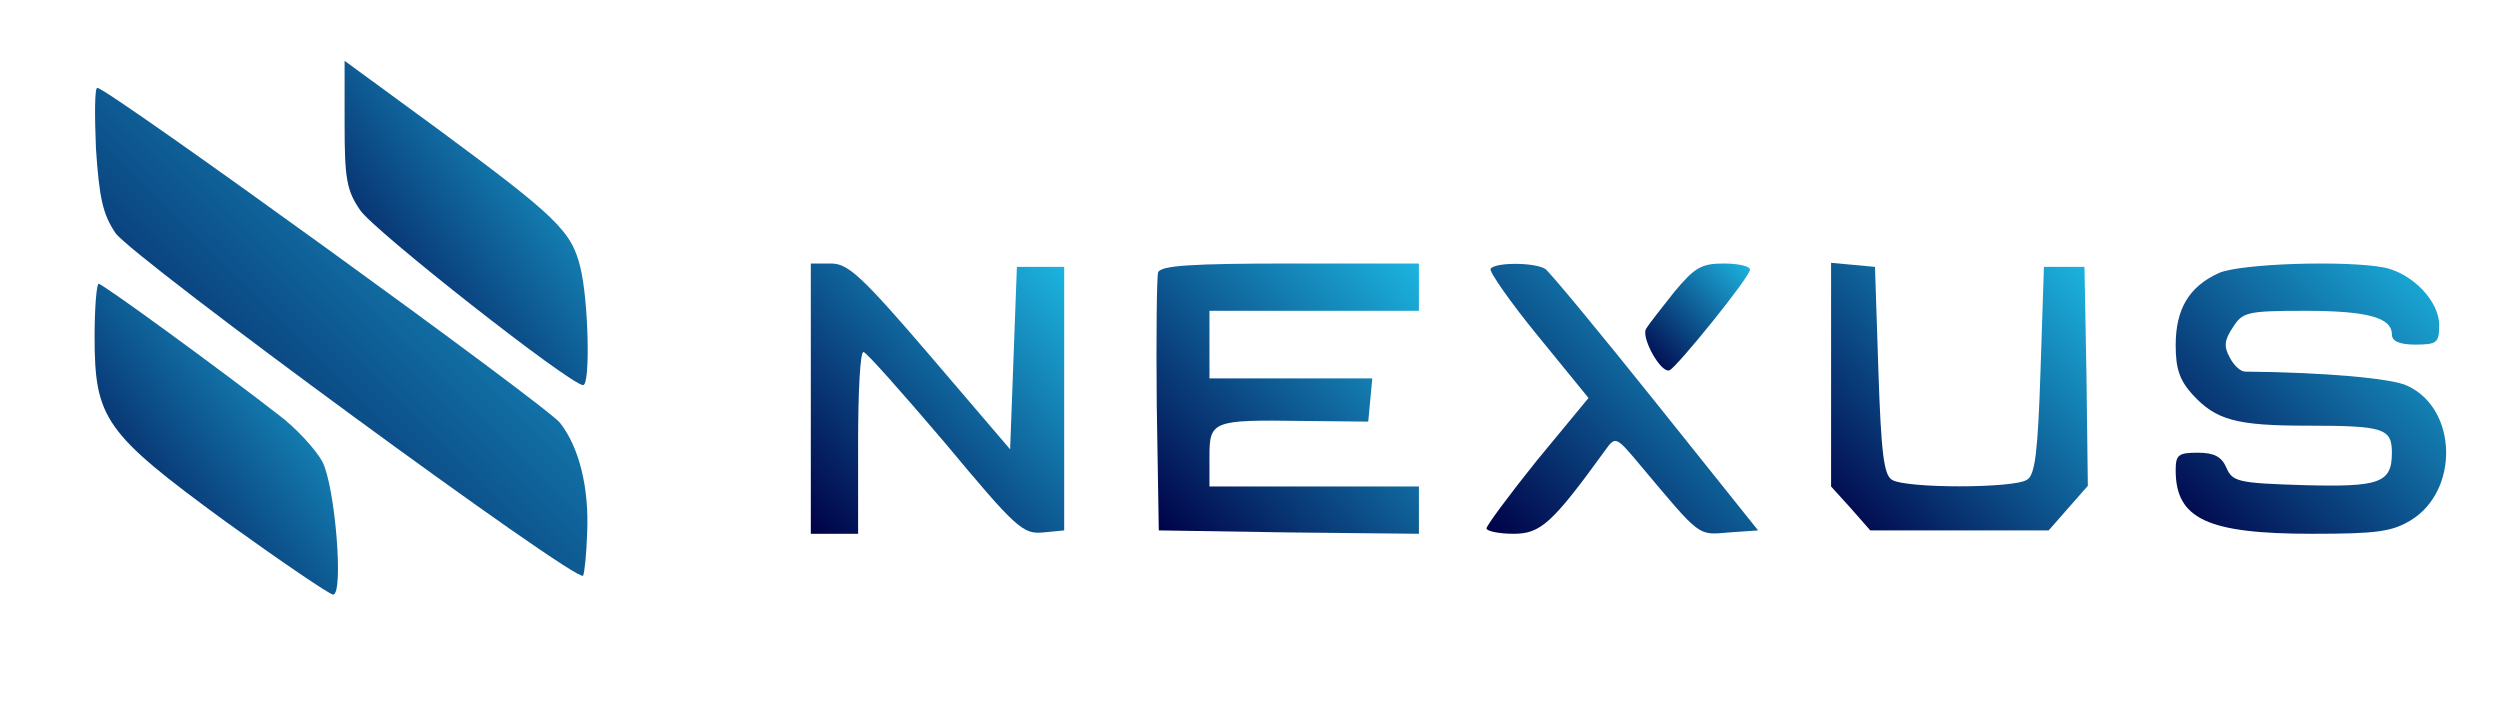
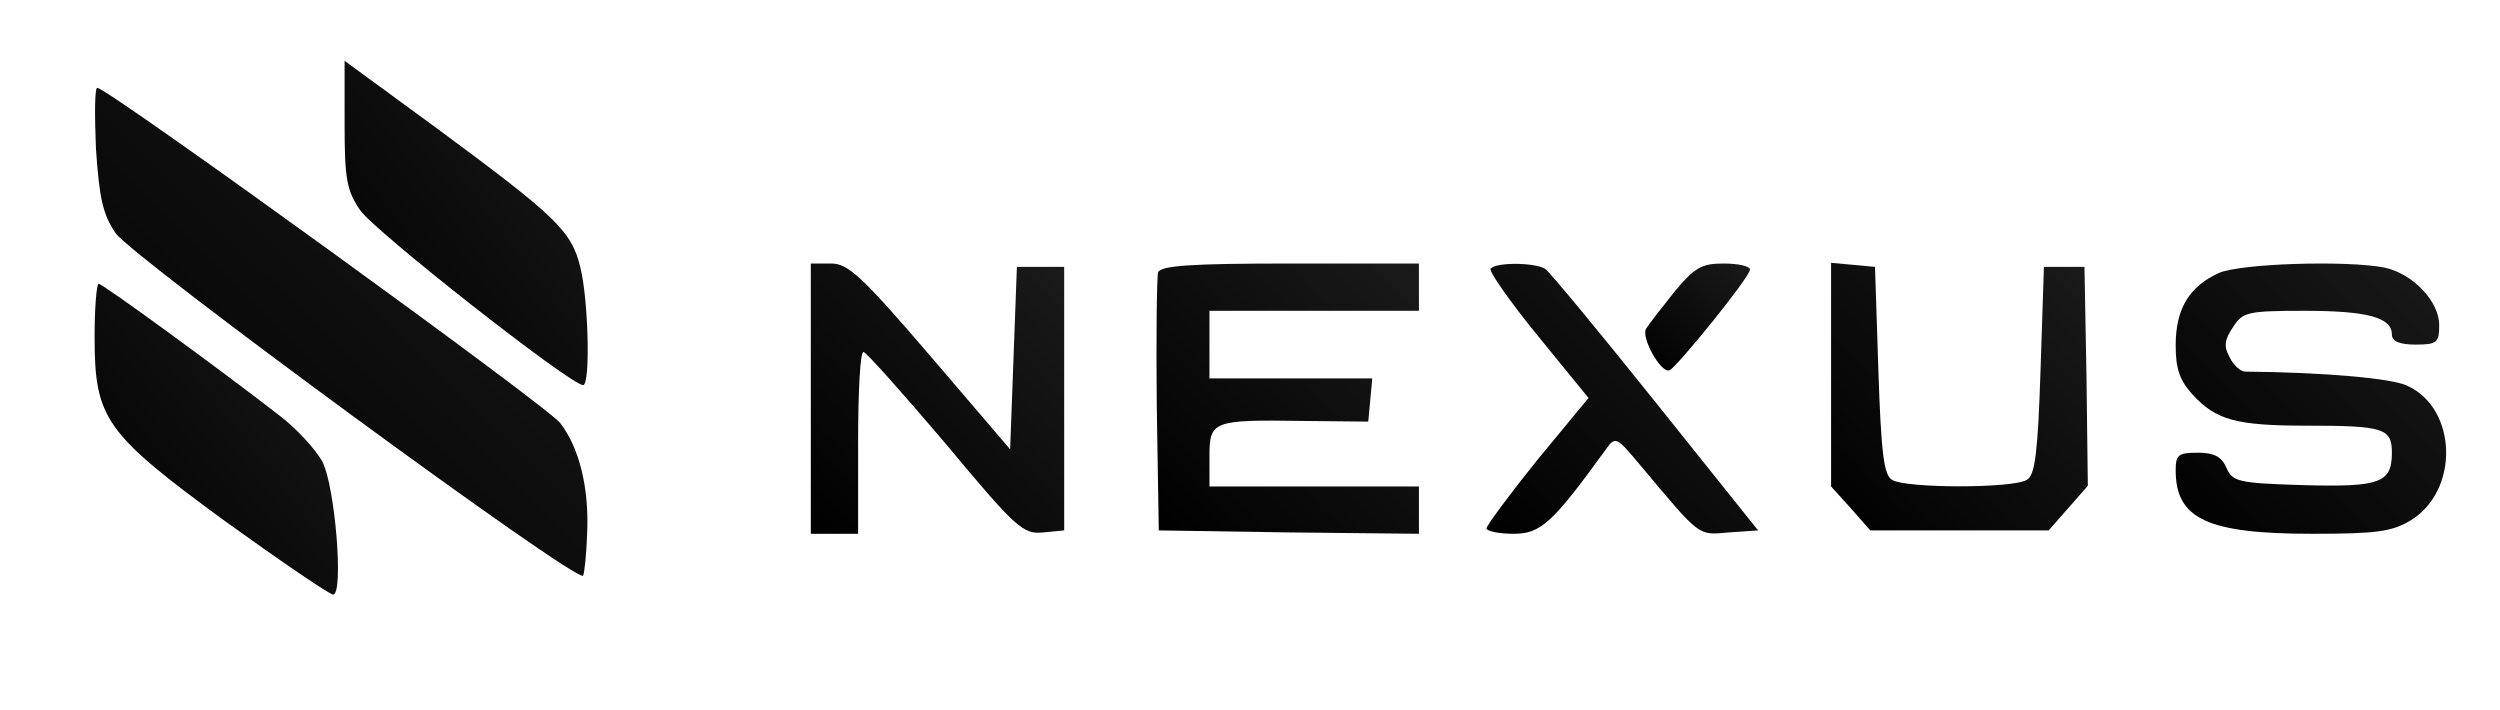
<svg xmlns="http://www.w3.org/2000/svg" version="1.0" width="370pt" height="105pt" viewBox="0 0 370 105" preserveAspectRatio="xMidYMid meet">
  <defs>
-     <linearGradient id="blueGradient" x1="0%" y1="0%" x2="100%" y2="100%">
-       <stop offset="0%" style="stop-color:#000046; stop-opacity:1" />
-       <stop offset="100%" style="stop-color:#1CB5E0; stop-opacity:1" />
+     <linearGradient id="darkBlackGradient" x1="0%" y1="0%" x2="100%" y2="100%">
+       <stop offset="0%" style="stop-color:#000000; stop-opacity:1" />
+       <stop offset="100%" style="stop-color:#1a1a1a; stop-opacity:1" />
    </linearGradient>
  </defs>
-   <g transform="translate(0,105) scale(0.1,-0.1)" fill="url(#blueGradient)" stroke="none">
+   <g transform="translate(0,105) scale(0.1,-0.1)" fill="url(#darkBlackGradient)" stroke="none">
    <path d="M510 866 c0 -80 3 -98 23 -127 20 -30 310 -258 330 -259 11 0 8 125     -4 174 -13 54 -35 75 -211 205 l-138 101 0 -94z" />
    <path d="M142 830 c5 -73 10 -97 29 -125 25 -36 685 -520 692 -507 2 4 5 32 6     63 3 68 -12 127 -40 163 -19 25 -670 496 -685 496 -4 0 -4 -41 -2 -90z" />
    <path d="M1200 460 l0 -200 35 0 35 0 0 135 c0 74 3 135 8 134 4 0 58 -61 121     -135 105 -126 115 -135 145 -132 l31 3 0 195 0 195 -35 0 -35 0 -5 -135 -5     -135 -118 138 c-102 119 -122 137 -147 137 l-30 0 0 -200z" />
    <path d="M1714 647 c-2 -7 -3 -96 -2 -197 l3 -185 193 -3 192 -2 0 35 0 35     -155 0 -155 0 0 44 c0 53 4 55 138 53 l97 -1 3 32 3 32 -120 0 -121 0 0 50 0     50 155 0 155 0 0 35 0 35 -190 0 c-146 0 -192 -3 -196 -13z" />
    <path d="M2206 652 c-2 -4 29 -49 70 -99 l75 -92 -76 -92 c-41 -51 -75 -97     -75 -101 0 -4 18 -8 40 -8 40 0 57 15 136 124 15 21 16 20 52 -23 90 -107 84     -103 131 -99 l43 3 -152 190 c-84 105 -157 193 -163 197 -16 10 -75 10 -81 0z" />
    <path d="M2478 618 c-19 -24 -38 -48 -42 -55 -7 -13 22 -66 35 -61 11 5 119     138 119 149 0 5 -17 9 -39 9 -33 0 -43 -6 -73 -42z" />
    <path d="M2710 496 l0 -166 29 -32 29 -33 132 0 132 0 29 33 29 33 -2 162 -3     162 -30 0 -30 0 -5 -153 c-4 -121 -8 -155 -20 -162 -19 -13 -181 -13 -200 0     -12 7 -16 41 -20 162 l-5 153 -32 3 -33 3 0 -165z" />
    <path d="M3284 646 c-44 -20 -64 -53 -64 -107 0 -35 6 -52 25 -73 35 -38 65     -46 170 -46 113 0 125 -4 125 -40 0 -45 -18 -51 -131 -48 -97 3 -105 5 -114     26 -7 16 -18 22 -42 22 -29 0 -33 -3 -33 -26 0 -72 47 -94 202 -94 95 0 118     3 146 20 72 44 69 165 -5 199 -22 11 -123 20 -240 21 -7 0 -17 9 -23 21 -9     16 -8 26 5 45 14 22 21 24 106 24 93 0 129 -10 129 -35 0 -10 11 -15 35 -15     32 0 35 3 35 29 0 35 -39 76 -81 85 -57 11 -213 6 -245 -8z" />
    <path d="M140 552 c0 -122 15 -143 194 -274 82 -59 154 -108 159 -108 16 0 3     161 -16 197 -10 18 -39 50 -66 70 -85 66 -259 193 -265 193 -3 0 -6 -35 -6     -78z" />
  </g>
</svg>
